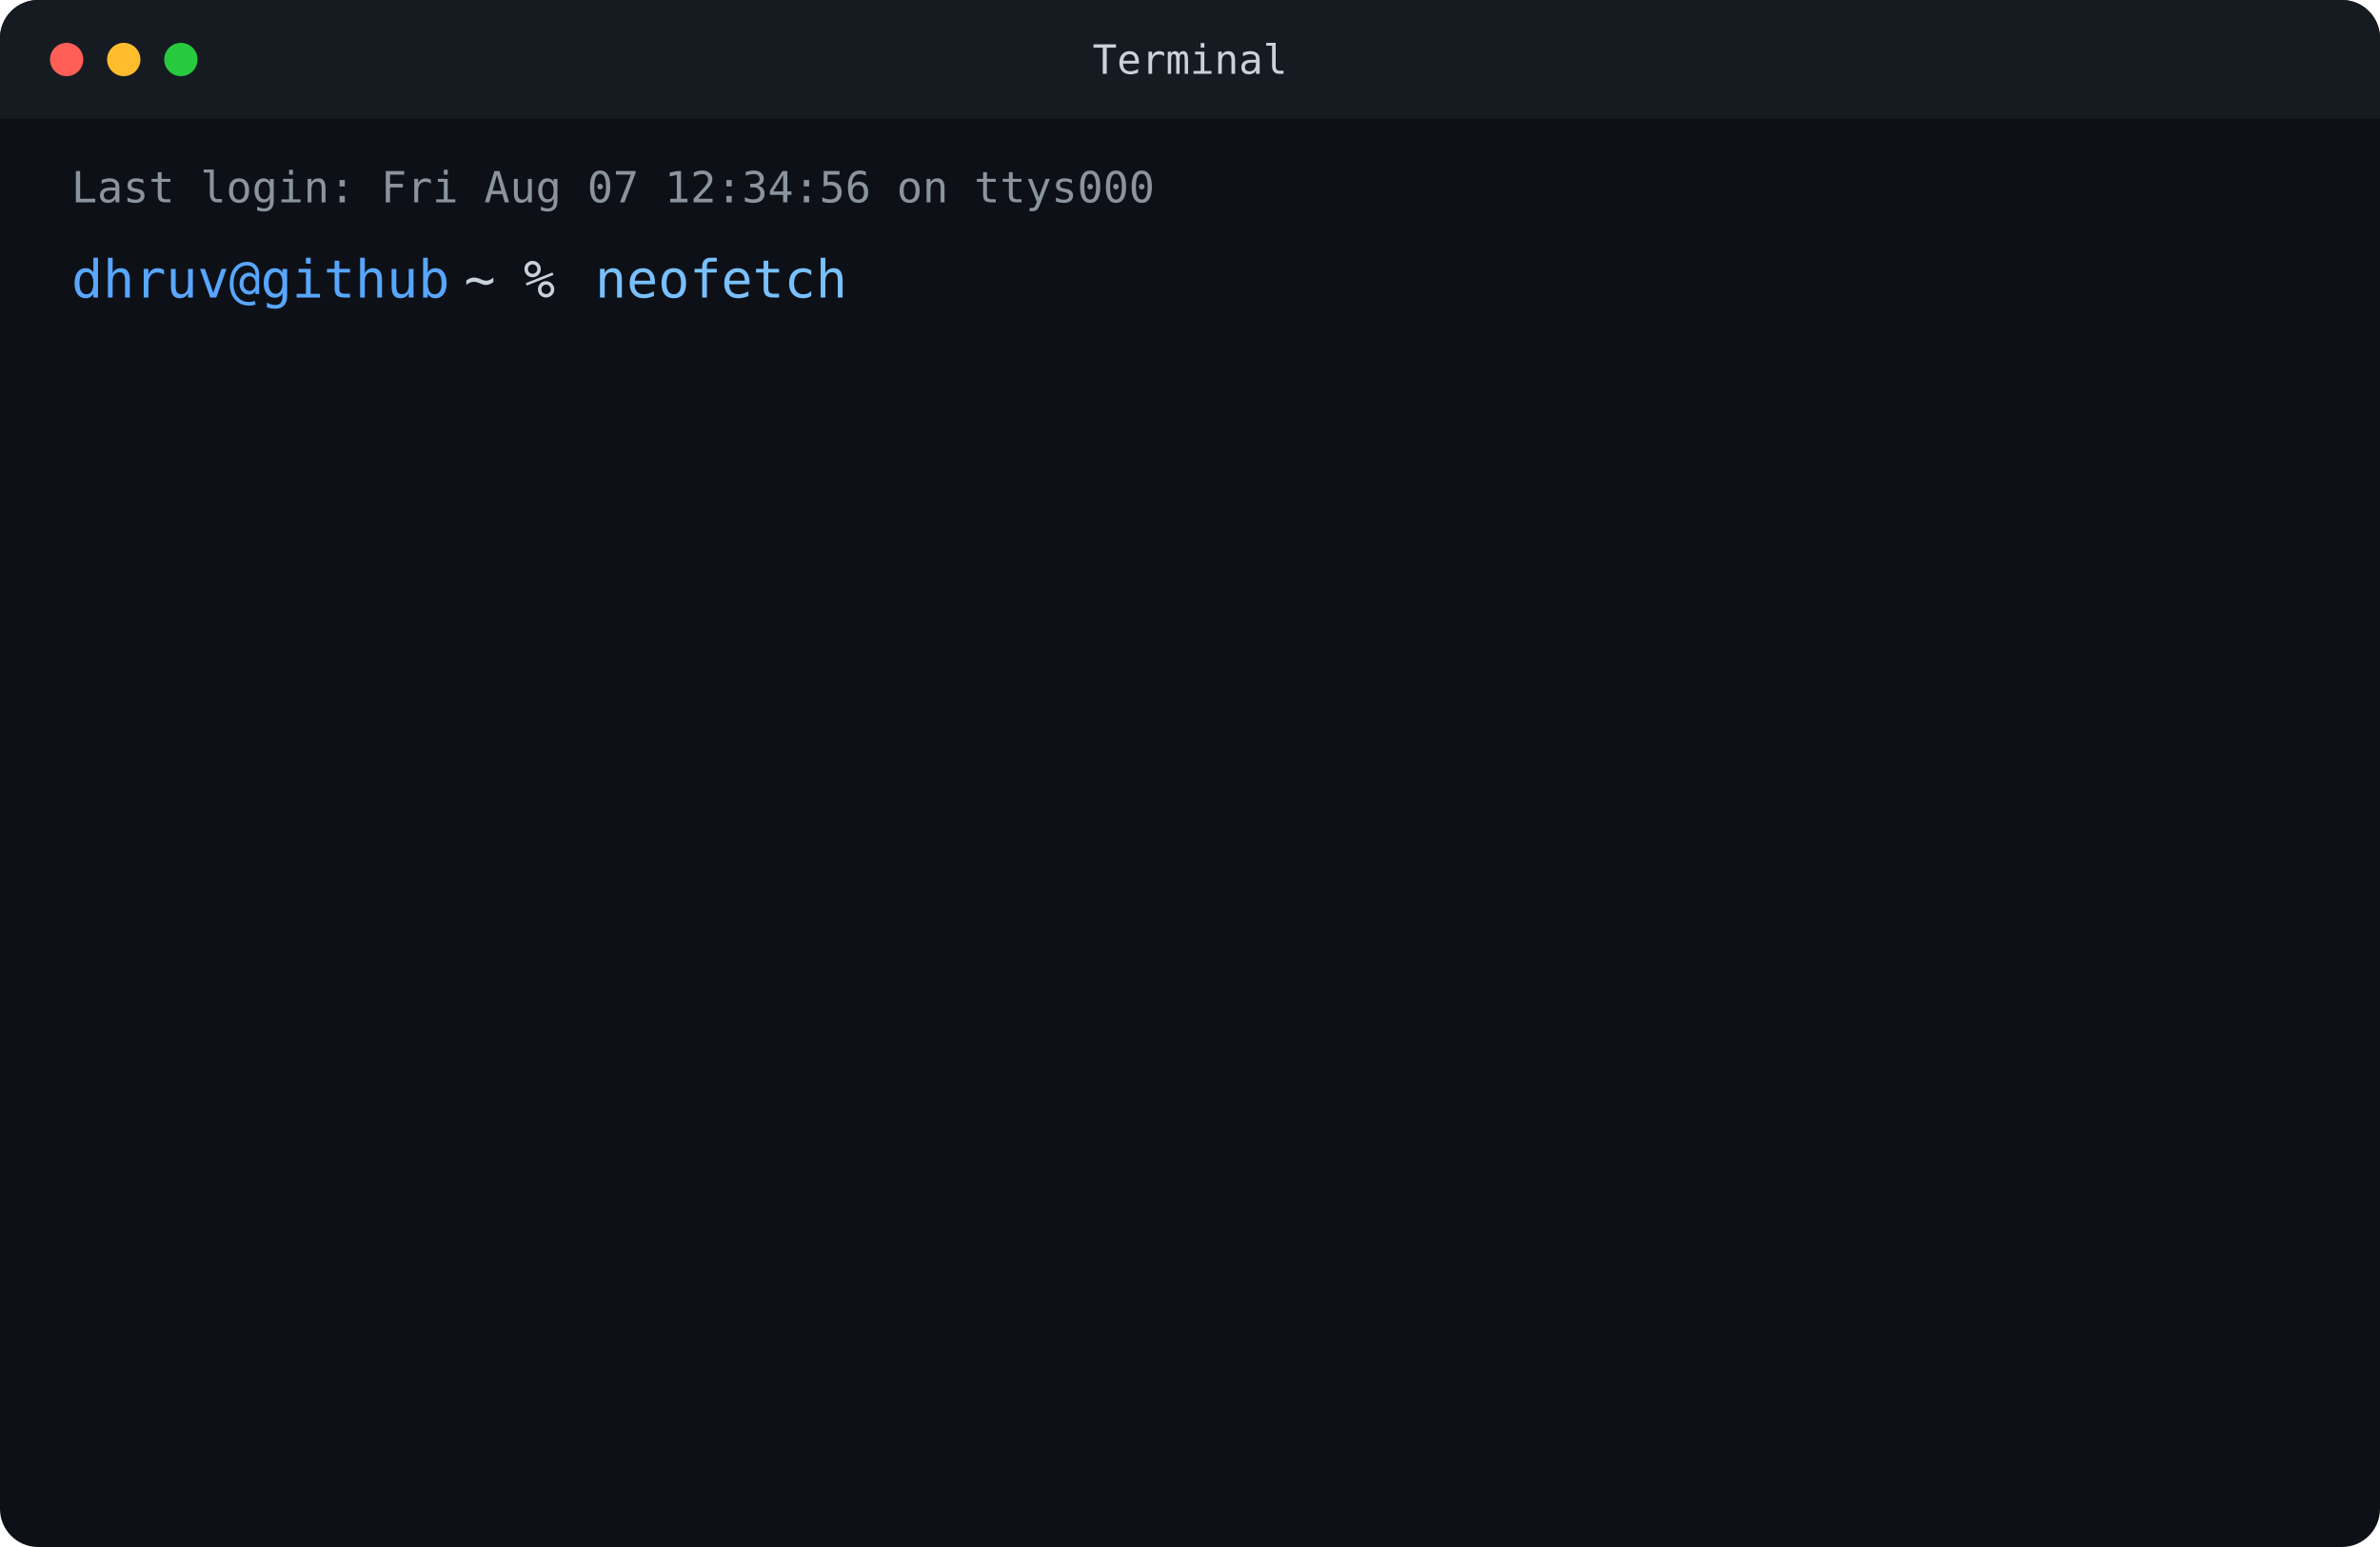
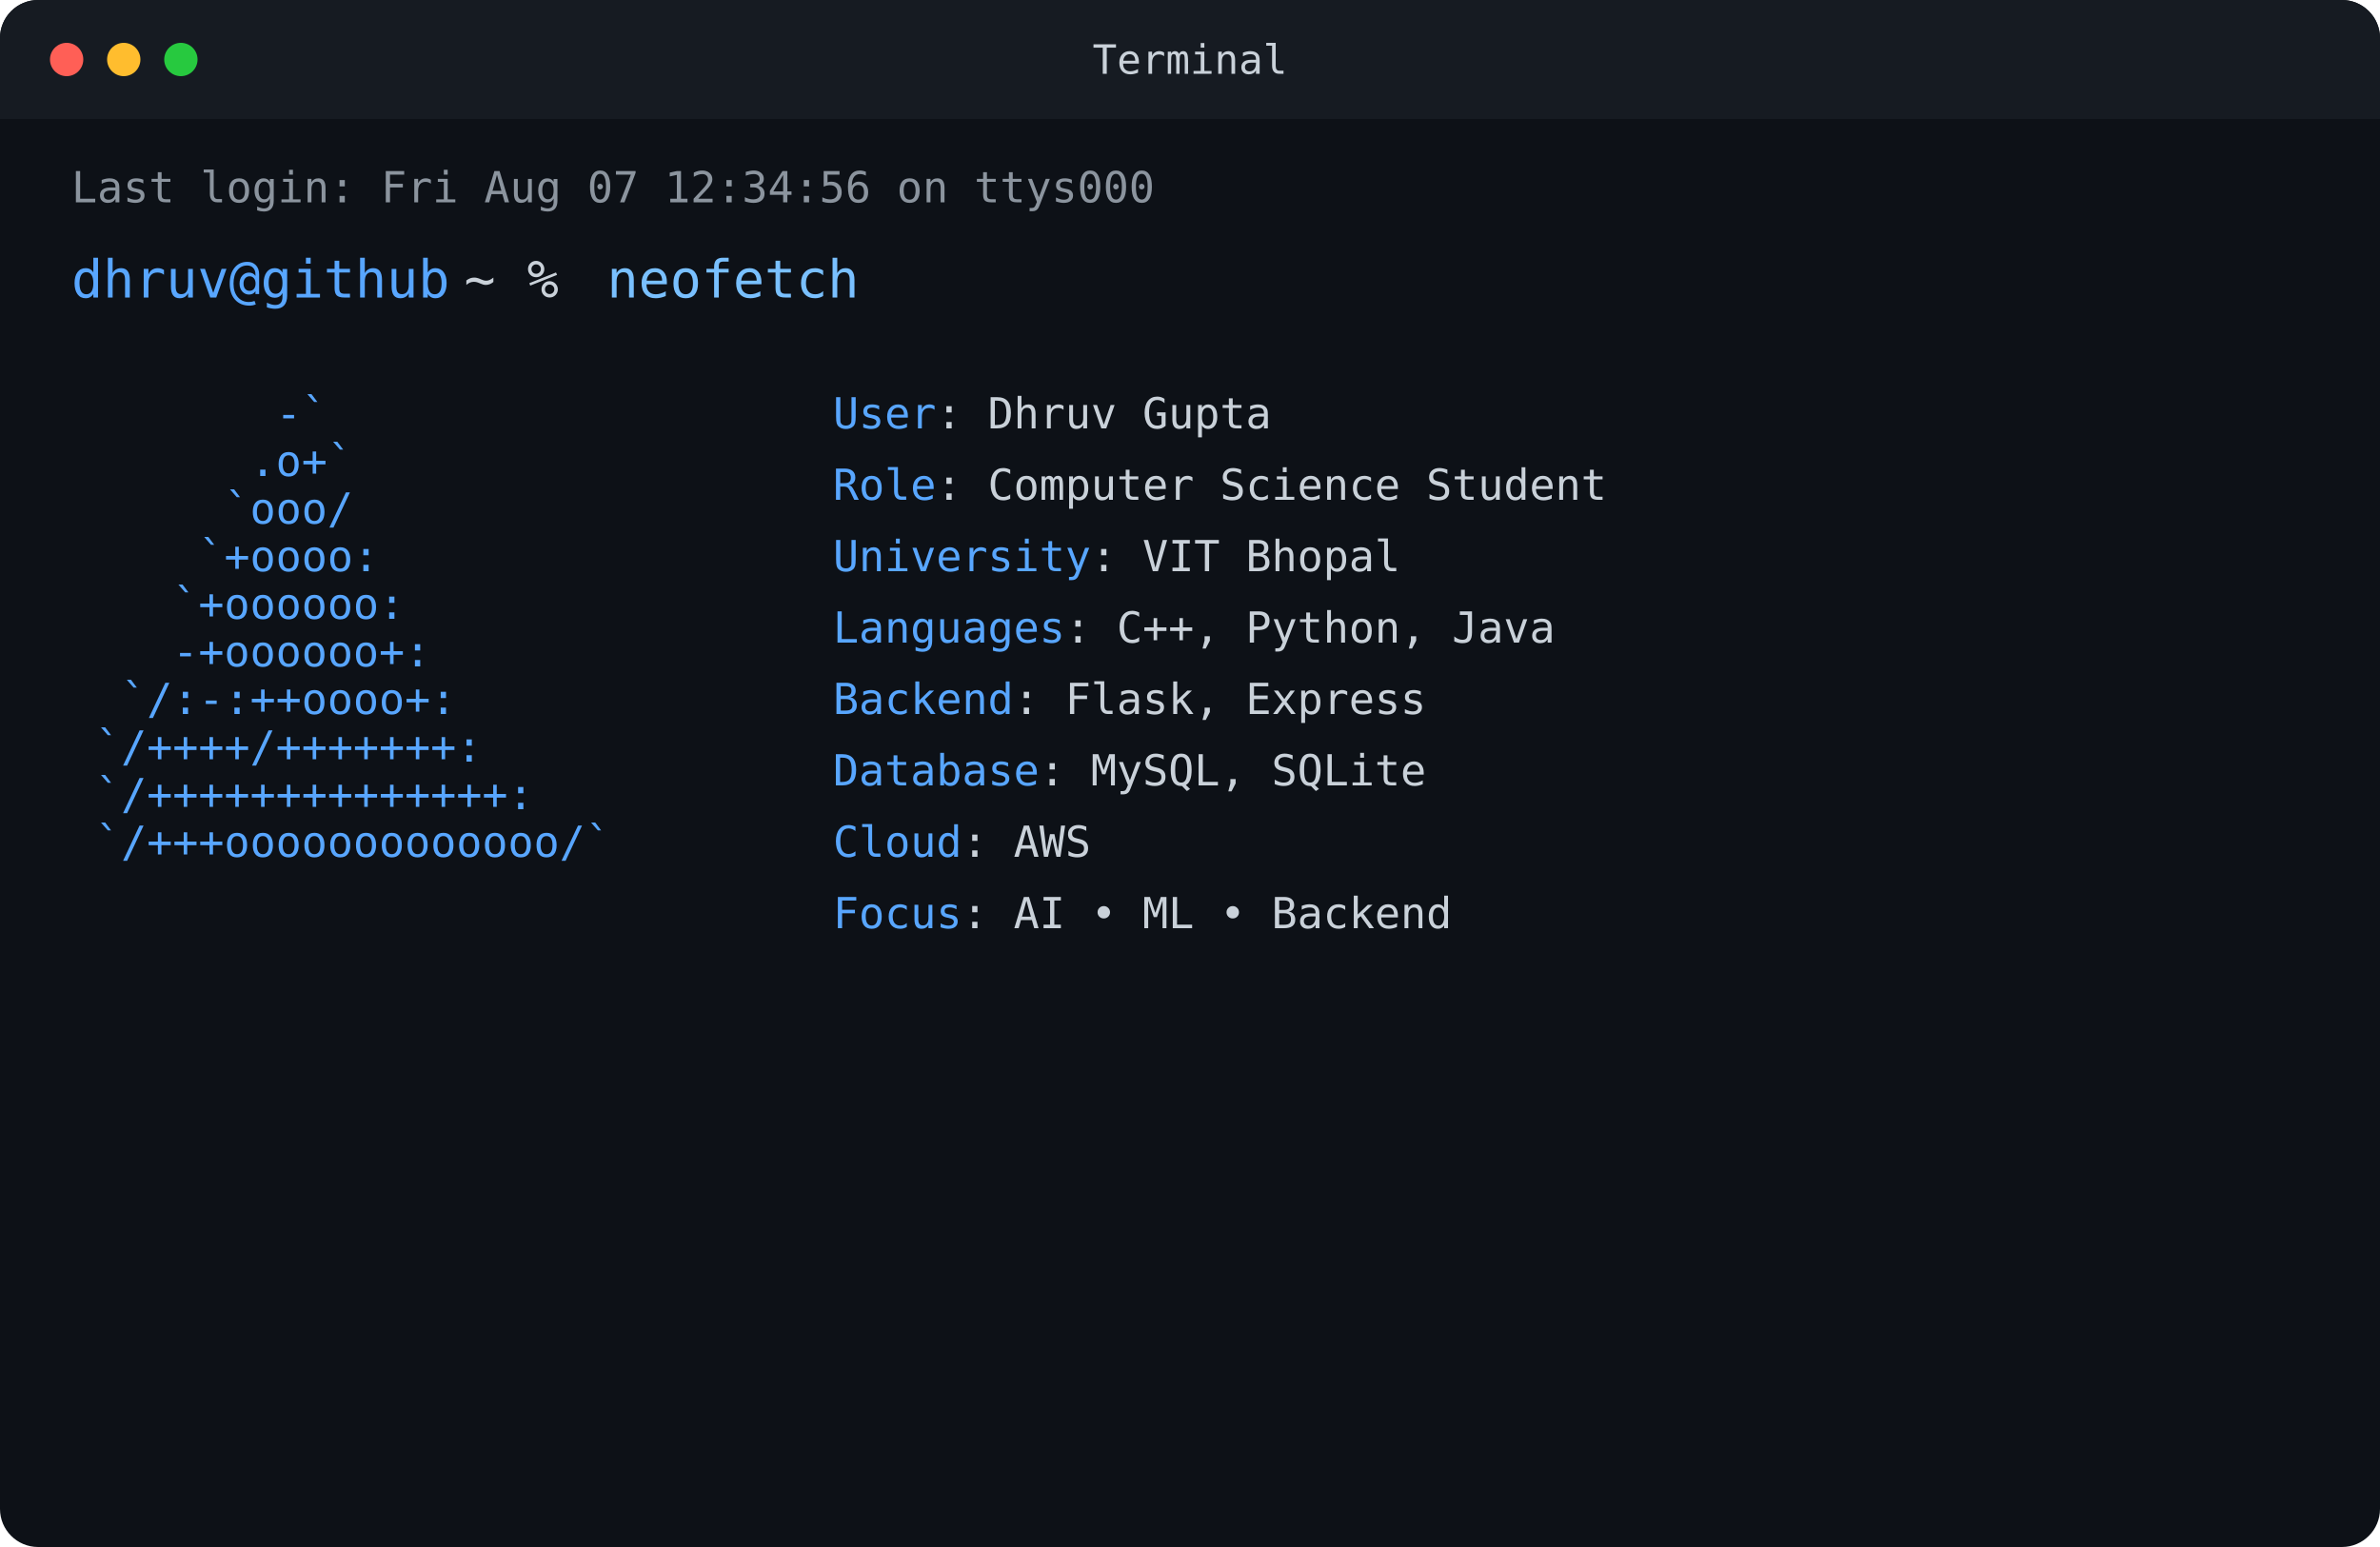
<svg xmlns="http://www.w3.org/2000/svg" viewBox="0 0 1000 650">
  <rect width="1000" height="650" rx="16" fill="#0d1117" />
  <rect width="1000" height="50" rx="16" fill="#161b22" />
  <rect x="0" y="25" width="1000" height="25" fill="#161b22" />
  <circle cx="28" cy="25" r="7" fill="#ff5f56" />
  <circle cx="52" cy="25" r="7" fill="#ffbd2e" />
  <circle cx="76" cy="25" r="7" fill="#27c93f" />
-   <text x="500" y="31" fill="#c9d1d9" font-family="SFMono-Regular, Menlo, Monaco, Consolas, monospace" font-size="17" text-anchor="middle">
-         Terminal
-     </text>
-   <text x="30" y="85" fill="#8b949e" font-family="SFMono-Regular, Menlo, Monaco, Consolas, monospace" font-size="18">
-         Last login: Fri Aug 07 12:34:56 on ttys000
-     </text>
-   <text x="30" y="125" fill="#58a6ff" font-family="SFMono-Regular, Menlo, Monaco, Consolas, monospace" font-size="22">
-         dhruv@github
-     </text>
-   <text x="195" y="125" fill="#c9d1d9" font-family="SFMono-Regular, Menlo, Monaco, Consolas, monospace" font-size="22">
-         ~
-     </text>
-   <text x="220" y="125" fill="#c9d1d9" font-family="SFMono-Regular, Menlo, Monaco, Consolas, monospace" font-size="22">
-         %
-     </text>
-   <text x="250" y="125" fill="#79c0ff" font-family="SFMono-Regular, Menlo, Monaco, Consolas, monospace" font-size="22">
-         neofetch
-     </text>
+   <text x="500" y="31" fill="#c9d1d9" font-family="SFMono-Regular, Menlo, Monaco, Consolas, monospace" font-size="17" text-anchor="middle">Terminal</text>
+   <text x="30" y="85" fill="#8b949e" font-family="SFMono-Regular, Menlo, Monaco, Consolas, monospace" font-size="18">Last login: Fri Aug 07 12:34:56 on ttys000</text>
+   <text x="30" y="125" fill="#58a6ff" font-family="SFMono-Regular, Menlo, Monaco, Consolas, monospace" font-size="22">dhruv@github</text>
+   <text x="195" y="125" fill="#c9d1d9" font-family="SFMono-Regular, Menlo, Monaco, Consolas, monospace" font-size="22">~ %</text>
+   <text x="255" y="125" fill="#79c0ff" font-family="SFMono-Regular, Menlo, Monaco, Consolas, monospace" font-size="22">neofetch</text>
+   <text x="40" y="180" fill="#58a6ff" font-family="monospace" font-size="18" xml:space="preserve">
+     <tspan x="40" dy="0">       -`</tspan>
+     <tspan x="40" dy="20">      .o+`</tspan>
+     <tspan x="40" dy="20">     `ooo/</tspan>
+     <tspan x="40" dy="20">    `+oooo:</tspan>
+     <tspan x="40" dy="20">   `+oooooo:</tspan>
+     <tspan x="40" dy="20">   -+oooooo+:</tspan>
+     <tspan x="40" dy="20"> `/:-:++oooo+:</tspan>
+     <tspan x="40" dy="20">`/++++/+++++++:</tspan>
+     <tspan x="40" dy="20">`/++++++++++++++:</tspan>
+     <tspan x="40" dy="20">`/+++ooooooooooooo/`</tspan>
+   </text>
+   <text x="350" y="180" fill="#c9d1d9" font-family="SFMono-Regular, Menlo, Monaco, Consolas, monospace" font-size="18">
+     <tspan x="350" dy="0">
+       <tspan fill="#58a6ff">User</tspan>: Dhruv Gupta
+         </tspan>
+     <tspan x="350" dy="30">
+       <tspan fill="#58a6ff">Role</tspan>: Computer Science Student
+         </tspan>
+     <tspan x="350" dy="30">
+       <tspan fill="#58a6ff">University</tspan>: VIT Bhopal
+         </tspan>
+     <tspan x="350" dy="30">
+       <tspan fill="#58a6ff">Languages</tspan>: C++, Python, Java
+         </tspan>
+     <tspan x="350" dy="30">
+       <tspan fill="#58a6ff">Backend</tspan>: Flask, Express
+         </tspan>
+     <tspan x="350" dy="30">
+       <tspan fill="#58a6ff">Database</tspan>: MySQL, SQLite
+         </tspan>
+     <tspan x="350" dy="30">
+       <tspan fill="#58a6ff">Cloud</tspan>: AWS
+         </tspan>
+     <tspan x="350" dy="30">
+       <tspan fill="#58a6ff">Focus</tspan>: AI • ML • Backend
+         </tspan>
+   </text>
</svg>
